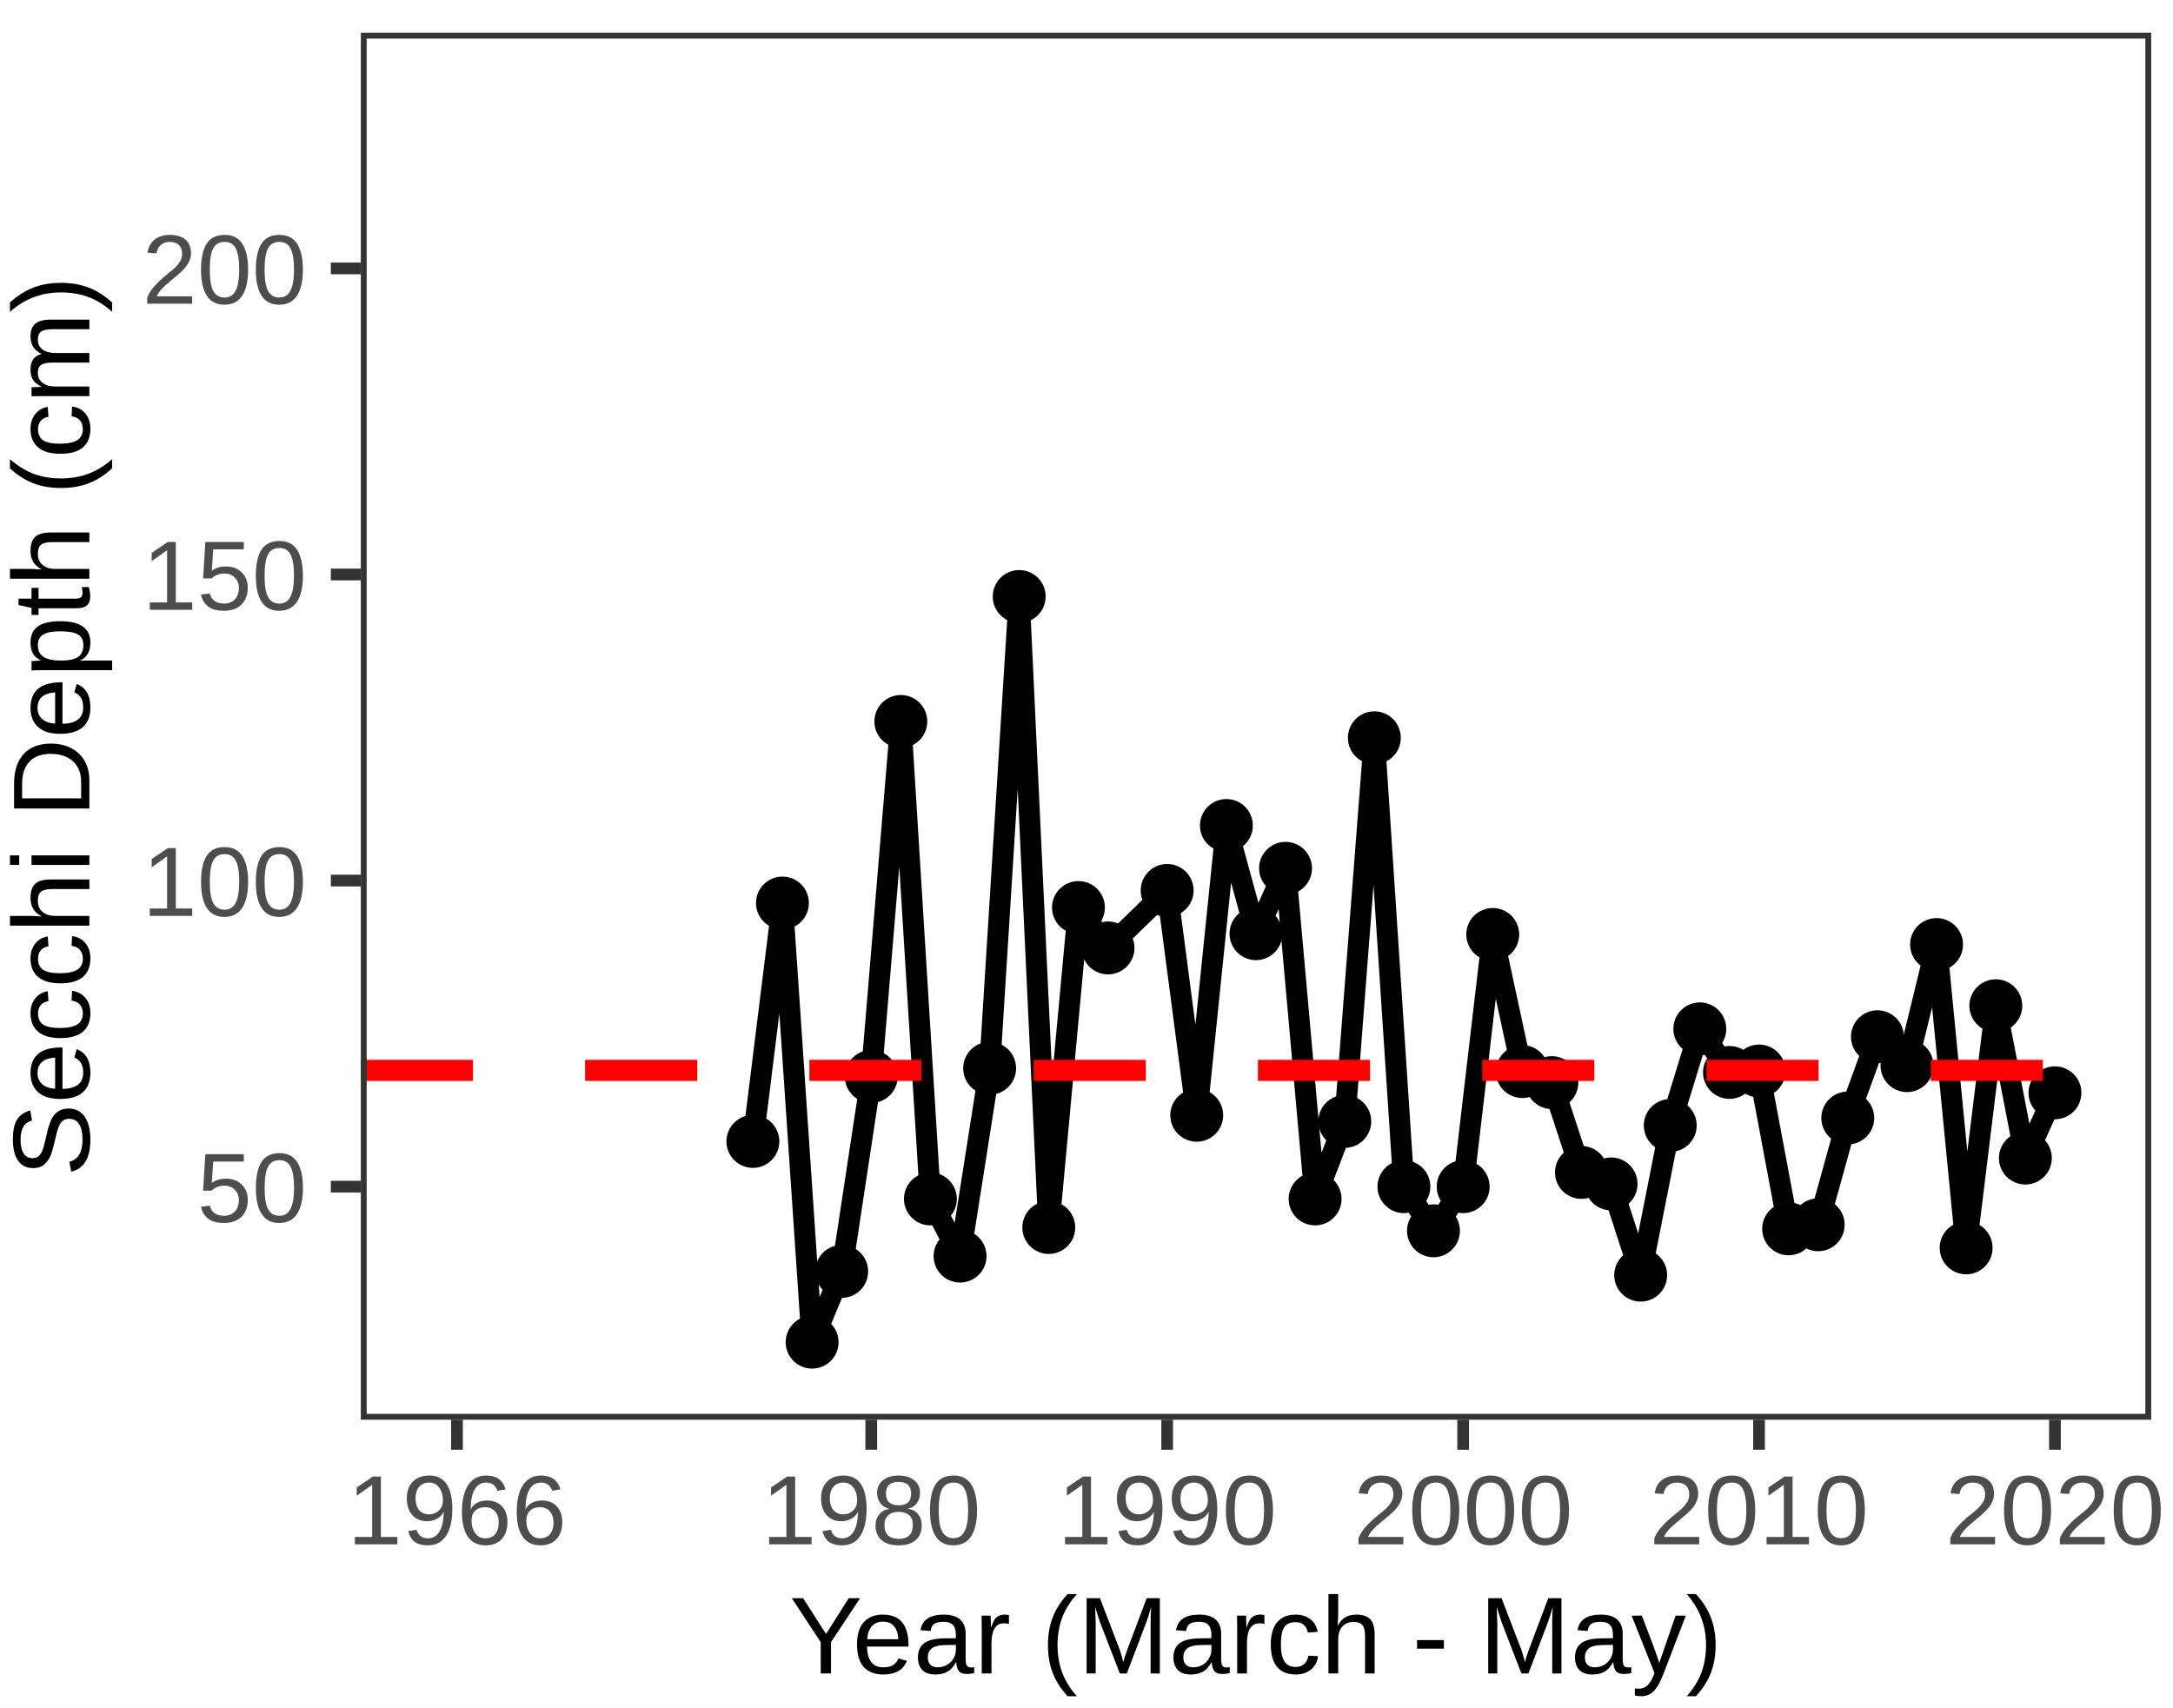
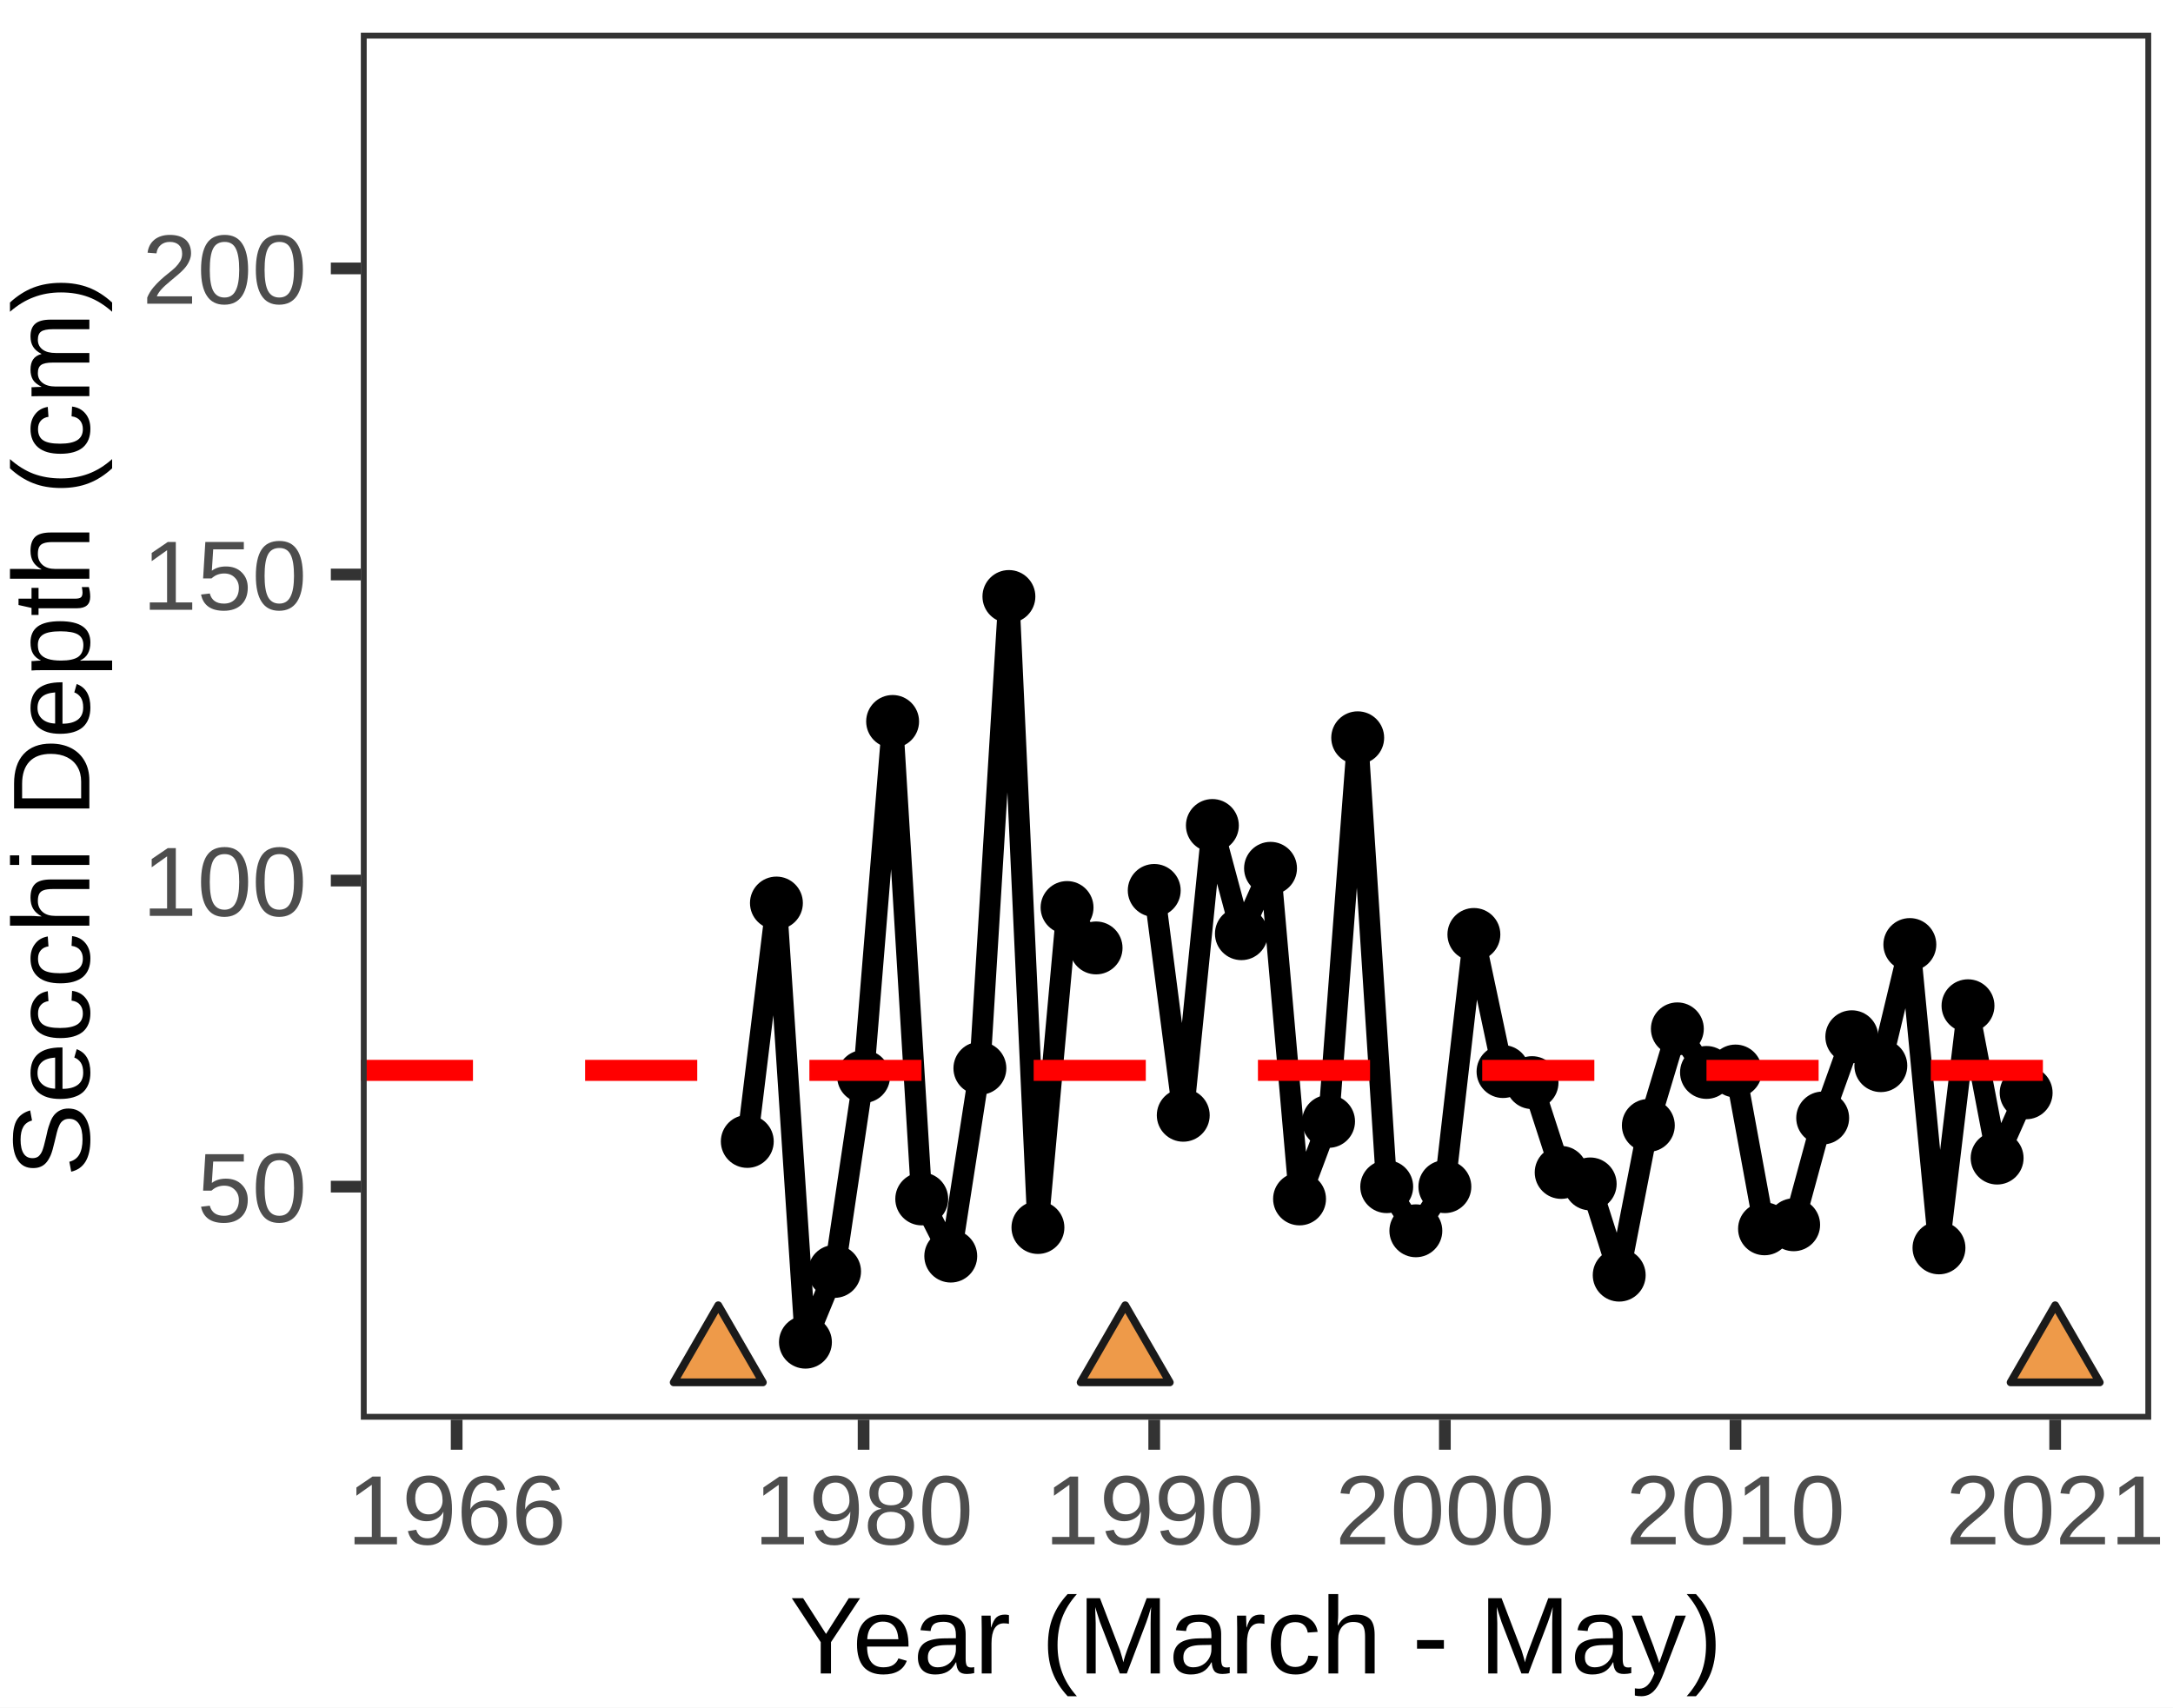
<svg xmlns="http://www.w3.org/2000/svg" class="svglite" width="198.43pt" height="155.91pt" viewBox="0 0 198.43 155.91">
  <defs>
    <style type="text/css">
    .svglite line, .svglite polyline, .svglite polygon, .svglite path, .svglite rect, .svglite circle {
      fill: none;
      stroke: #000000;
      stroke-linecap: round;
      stroke-linejoin: round;
      stroke-miterlimit: 10.00;
    }
  </style>
  </defs>
  <rect width="100%" height="100%" style="stroke: none; fill: #FFFFFF;" />
  <defs>
    <clipPath id="cpMC4wMHwxOTguNDN8MC4wMHwxNTUuOTE=">
      <rect x="0.00" y="0.00" width="198.43" height="155.91" />
    </clipPath>
  </defs>
  <g clip-path="url(#cpMC4wMHwxOTguNDN8MC4wMHwxNTUuOTE=)">
    <rect x="0.00" y="0.00" width="198.43" height="155.91" style="stroke-width: 1.07; stroke: #FFFFFF; fill: #FFFFFF;" />
  </g>
  <defs>
    <clipPath id="cpMzIuOTV8MTk2LjQzfDIuOTl8MTI5LjY0">
      <rect x="32.95" y="2.99" width="163.49" height="126.65" />
    </clipPath>
  </defs>
  <g clip-path="url(#cpMzIuOTV8MTk2LjQzfDIuOTl8MTI5LjY0)">
    <rect x="32.95" y="2.99" width="163.49" height="126.65" style="stroke-width: 1.07; stroke: none; fill: #FFFFFF;" />
-     <polyline points="68.75,104.23 71.45,82.46 74.16,122.56 76.86,116.10 79.56,98.30 82.26,65.88 84.96,109.48 87.67,114.70 90.37,97.55 93.07,54.47 95.77,112.09 98.48,82.87 101.18,86.56 106.58,81.31 109.28,101.84 111.99,75.38 114.69,85.26 117.39,79.29 120.09,109.48 122.80,102.40 125.50,67.37 128.20,108.36 130.90,112.39 133.61,108.36 136.31,85.33 139.01,97.85 141.71,98.86 144.41,107.06 147.12,108.11 149.82,116.44 152.52,102.77 155.22,93.95 157.93,97.93 160.63,97.80 163.33,112.21 166.03,111.84 168.73,102.09 171.44,94.67 174.14,97.31 176.84,86.25 179.54,113.95 182.25,91.84 184.95,105.75 187.65,99.79 " style="stroke-width: 1.92; stroke-linecap: butt;" />
-     <circle cx="68.75" cy="104.23" r="2.06" style="stroke-width: 0.71; fill: #000000;" />
-     <circle cx="71.45" cy="82.46" r="2.06" style="stroke-width: 0.71; fill: #000000;" />
-     <circle cx="74.16" cy="122.56" r="2.06" style="stroke-width: 0.71; fill: #000000;" />
-     <circle cx="76.86" cy="116.10" r="2.06" style="stroke-width: 0.71; fill: #000000;" />
-     <circle cx="79.56" cy="98.30" r="2.06" style="stroke-width: 0.71; fill: #000000;" />
-     <circle cx="82.26" cy="65.88" r="2.06" style="stroke-width: 0.71; fill: #000000;" />
-     <circle cx="84.96" cy="109.48" r="2.06" style="stroke-width: 0.71; fill: #000000;" />
-     <circle cx="87.67" cy="114.70" r="2.06" style="stroke-width: 0.71; fill: #000000;" />
-     <circle cx="90.37" cy="97.55" r="2.06" style="stroke-width: 0.71; fill: #000000;" />
-     <circle cx="93.07" cy="54.47" r="2.06" style="stroke-width: 0.71; fill: #000000;" />
-     <circle cx="95.77" cy="112.09" r="2.06" style="stroke-width: 0.71; fill: #000000;" />
-     <circle cx="98.48" cy="82.87" r="2.06" style="stroke-width: 0.71; fill: #000000;" />
-     <circle cx="101.18" cy="86.56" r="2.06" style="stroke-width: 0.71; fill: #000000;" />
-     <circle cx="106.58" cy="81.31" r="2.06" style="stroke-width: 0.71; fill: #000000;" />
-     <circle cx="109.28" cy="101.84" r="2.06" style="stroke-width: 0.71; fill: #000000;" />
-     <circle cx="111.99" cy="75.38" r="2.06" style="stroke-width: 0.71; fill: #000000;" />
-     <circle cx="114.69" cy="85.26" r="2.06" style="stroke-width: 0.71; fill: #000000;" />
-     <circle cx="117.39" cy="79.29" r="2.06" style="stroke-width: 0.71; fill: #000000;" />
-     <circle cx="120.09" cy="109.48" r="2.06" style="stroke-width: 0.71; fill: #000000;" />
-     <circle cx="122.80" cy="102.40" r="2.06" style="stroke-width: 0.71; fill: #000000;" />
-     <circle cx="125.50" cy="67.37" r="2.06" style="stroke-width: 0.71; fill: #000000;" />
-     <circle cx="128.20" cy="108.36" r="2.06" style="stroke-width: 0.71; fill: #000000;" />
-     <circle cx="130.90" cy="112.39" r="2.06" style="stroke-width: 0.71; fill: #000000;" />
-     <circle cx="133.61" cy="108.36" r="2.06" style="stroke-width: 0.71; fill: #000000;" />
-     <circle cx="136.31" cy="85.33" r="2.06" style="stroke-width: 0.71; fill: #000000;" />
-     <circle cx="139.01" cy="97.85" r="2.06" style="stroke-width: 0.71; fill: #000000;" />
-     <circle cx="141.71" cy="98.86" r="2.06" style="stroke-width: 0.71; fill: #000000;" />
-     <circle cx="144.41" cy="107.06" r="2.06" style="stroke-width: 0.71; fill: #000000;" />
-     <circle cx="147.12" cy="108.11" r="2.06" style="stroke-width: 0.71; fill: #000000;" />
-     <circle cx="149.82" cy="116.44" r="2.06" style="stroke-width: 0.71; fill: #000000;" />
-     <circle cx="152.52" cy="102.77" r="2.06" style="stroke-width: 0.71; fill: #000000;" />
-     <circle cx="155.22" cy="93.95" r="2.06" style="stroke-width: 0.71; fill: #000000;" />
-     <circle cx="157.93" cy="97.93" r="2.06" style="stroke-width: 0.71; fill: #000000;" />
-     <circle cx="160.63" cy="97.80" r="2.06" style="stroke-width: 0.71; fill: #000000;" />
-     <circle cx="163.33" cy="112.21" r="2.06" style="stroke-width: 0.71; fill: #000000;" />
-     <circle cx="166.03" cy="111.84" r="2.06" style="stroke-width: 0.71; fill: #000000;" />
-     <circle cx="168.73" cy="102.09" r="2.06" style="stroke-width: 0.71; fill: #000000;" />
-     <circle cx="171.44" cy="94.67" r="2.06" style="stroke-width: 0.71; fill: #000000;" />
-     <circle cx="174.14" cy="97.31" r="2.06" style="stroke-width: 0.71; fill: #000000;" />
-     <circle cx="176.84" cy="86.25" r="2.06" style="stroke-width: 0.71; fill: #000000;" />
-     <circle cx="179.54" cy="113.95" r="2.06" style="stroke-width: 0.71; fill: #000000;" />
-     <circle cx="182.25" cy="91.84" r="2.06" style="stroke-width: 0.71; fill: #000000;" />
-     <circle cx="184.95" cy="105.75" r="2.06" style="stroke-width: 0.71; fill: #000000;" />
-     <circle cx="187.65" cy="99.79" r="2.06" style="stroke-width: 0.71; fill: #000000;" />
+     <polyline points="68.24,104.23 70.90,82.46 73.55,122.56 76.21,116.10 78.86,98.30 81.51,65.88 84.17,109.48 86.82,114.70 89.48,97.55 92.13,54.47 94.78,112.09 97.44,82.87 100.09,86.56 " style="stroke-width: 1.92; stroke-linecap: butt;" />
+     <polyline points="105.40,81.31 108.05,101.84 110.71,75.38 113.36,85.26 116.02,79.29 118.67,109.48 121.32,102.40 123.98,67.37 126.63,108.36 129.29,112.39 131.94,108.36 134.59,85.33 137.25,97.85 139.90,98.86 142.56,107.06 145.21,108.11 147.86,116.44 150.52,102.77 153.17,93.95 155.83,97.93 158.48,97.80 161.13,112.21 163.79,111.84 166.44,102.09 169.10,94.67 171.75,97.31 174.40,86.25 177.06,113.95 179.71,91.84 182.37,105.75 185.02,99.79 " style="stroke-width: 1.92; stroke-linecap: butt;" />
+     <circle cx="68.24" cy="104.23" r="2.06" style="stroke-width: 0.71; fill: #000000;" />
+     <circle cx="70.90" cy="82.46" r="2.06" style="stroke-width: 0.71; fill: #000000;" />
+     <circle cx="73.55" cy="122.56" r="2.06" style="stroke-width: 0.71; fill: #000000;" />
+     <circle cx="76.21" cy="116.10" r="2.06" style="stroke-width: 0.71; fill: #000000;" />
+     <circle cx="78.86" cy="98.30" r="2.06" style="stroke-width: 0.71; fill: #000000;" />
+     <circle cx="81.51" cy="65.88" r="2.06" style="stroke-width: 0.71; fill: #000000;" />
+     <circle cx="84.17" cy="109.48" r="2.06" style="stroke-width: 0.71; fill: #000000;" />
+     <circle cx="86.82" cy="114.70" r="2.06" style="stroke-width: 0.71; fill: #000000;" />
+     <circle cx="89.48" cy="97.55" r="2.06" style="stroke-width: 0.71; fill: #000000;" />
+     <circle cx="92.13" cy="54.47" r="2.06" style="stroke-width: 0.71; fill: #000000;" />
+     <circle cx="94.78" cy="112.09" r="2.06" style="stroke-width: 0.71; fill: #000000;" />
+     <circle cx="97.44" cy="82.87" r="2.06" style="stroke-width: 0.71; fill: #000000;" />
+     <circle cx="100.09" cy="86.56" r="2.06" style="stroke-width: 0.71; fill: #000000;" />
+     <circle cx="105.40" cy="81.31" r="2.06" style="stroke-width: 0.71; fill: #000000;" />
+     <circle cx="108.05" cy="101.84" r="2.06" style="stroke-width: 0.71; fill: #000000;" />
+     <circle cx="110.71" cy="75.38" r="2.06" style="stroke-width: 0.71; fill: #000000;" />
+     <circle cx="113.36" cy="85.26" r="2.06" style="stroke-width: 0.71; fill: #000000;" />
+     <circle cx="116.02" cy="79.29" r="2.06" style="stroke-width: 0.71; fill: #000000;" />
+     <circle cx="118.67" cy="109.48" r="2.06" style="stroke-width: 0.71; fill: #000000;" />
+     <circle cx="121.32" cy="102.40" r="2.06" style="stroke-width: 0.71; fill: #000000;" />
+     <circle cx="123.98" cy="67.37" r="2.06" style="stroke-width: 0.71; fill: #000000;" />
+     <circle cx="126.63" cy="108.36" r="2.06" style="stroke-width: 0.71; fill: #000000;" />
+     <circle cx="129.29" cy="112.39" r="2.06" style="stroke-width: 0.71; fill: #000000;" />
+     <circle cx="131.94" cy="108.36" r="2.06" style="stroke-width: 0.71; fill: #000000;" />
+     <circle cx="134.59" cy="85.33" r="2.06" style="stroke-width: 0.71; fill: #000000;" />
+     <circle cx="137.25" cy="97.85" r="2.06" style="stroke-width: 0.71; fill: #000000;" />
+     <circle cx="139.90" cy="98.86" r="2.06" style="stroke-width: 0.71; fill: #000000;" />
+     <circle cx="142.56" cy="107.06" r="2.06" style="stroke-width: 0.71; fill: #000000;" />
+     <circle cx="145.21" cy="108.11" r="2.06" style="stroke-width: 0.71; fill: #000000;" />
+     <circle cx="147.86" cy="116.44" r="2.06" style="stroke-width: 0.71; fill: #000000;" />
+     <circle cx="150.52" cy="102.77" r="2.06" style="stroke-width: 0.71; fill: #000000;" />
+     <circle cx="153.17" cy="93.95" r="2.06" style="stroke-width: 0.71; fill: #000000;" />
+     <circle cx="155.83" cy="97.93" r="2.06" style="stroke-width: 0.71; fill: #000000;" />
+     <circle cx="158.48" cy="97.80" r="2.06" style="stroke-width: 0.71; fill: #000000;" />
+     <circle cx="161.13" cy="112.21" r="2.06" style="stroke-width: 0.71; fill: #000000;" />
+     <circle cx="163.79" cy="111.84" r="2.06" style="stroke-width: 0.71; fill: #000000;" />
+     <circle cx="166.44" cy="102.09" r="2.06" style="stroke-width: 0.71; fill: #000000;" />
+     <circle cx="169.10" cy="94.67" r="2.06" style="stroke-width: 0.71; fill: #000000;" />
+     <circle cx="171.75" cy="97.31" r="2.06" style="stroke-width: 0.71; fill: #000000;" />
+     <circle cx="174.40" cy="86.25" r="2.06" style="stroke-width: 0.71; fill: #000000;" />
+     <circle cx="177.06" cy="113.95" r="2.06" style="stroke-width: 0.71; fill: #000000;" />
+     <circle cx="179.71" cy="91.84" r="2.06" style="stroke-width: 0.71; fill: #000000;" />
+     <circle cx="182.37" cy="105.75" r="2.06" style="stroke-width: 0.71; fill: #000000;" />
+     <circle cx="185.02" cy="99.79" r="2.06" style="stroke-width: 0.71; fill: #000000;" />
+     <polygon points="65.59,119.19 69.66,126.23 61.52,126.23 " style="stroke-width: 0.71; stroke: #1A1A1A; fill: #EE9A49;" />
+     <polygon points="102.75,119.19 106.82,126.23 98.68,126.23 " style="stroke-width: 0.71; stroke: #1A1A1A; fill: #EE9A49;" />
+     <polygon points="187.67,119.19 191.74,126.23 183.60,126.23 " style="stroke-width: 0.71; stroke: #1A1A1A; fill: #EE9A49;" />
    <line x1="32.95" y1="97.74" x2="196.43" y2="97.74" style="stroke-width: 1.92; stroke: #FF0000; stroke-dasharray: 10.24,10.24; stroke-linecap: butt;" />
    <rect x="32.95" y="2.99" width="163.49" height="126.65" style="stroke-width: 1.07; stroke: #333333;" />
  </g>
  <g clip-path="url(#cpMC4wMHwxOTguNDN8MC4wMHwxNTUuOTE=)">
    <text x="28.01" y="111.58" text-anchor="end" style="font-size: 9.00px; fill: #4D4D4D; font-family: Arial;" textLength="10.01px" lengthAdjust="spacingAndGlyphs">50</text>
    <text x="28.01" y="83.63" text-anchor="end" style="font-size: 9.00px; fill: #4D4D4D; font-family: Arial;" textLength="15.01px" lengthAdjust="spacingAndGlyphs">100</text>
    <text x="28.01" y="55.68" text-anchor="end" style="font-size: 9.00px; fill: #4D4D4D; font-family: Arial;" textLength="15.01px" lengthAdjust="spacingAndGlyphs">150</text>
    <text x="28.01" y="27.73" text-anchor="end" style="font-size: 9.00px; fill: #4D4D4D; font-family: Arial;" textLength="15.01px" lengthAdjust="spacingAndGlyphs">200</text>
    <polyline points="30.21,108.36 32.95,108.36 " style="stroke-width: 1.07; stroke: #333333; stroke-linecap: butt;" />
    <polyline points="30.21,80.41 32.95,80.41 " style="stroke-width: 1.07; stroke: #333333; stroke-linecap: butt;" />
    <polyline points="30.21,52.46 32.95,52.46 " style="stroke-width: 1.07; stroke: #333333; stroke-linecap: butt;" />
    <polyline points="30.21,24.51 32.95,24.51 " style="stroke-width: 1.07; stroke: #333333; stroke-linecap: butt;" />
-     <polyline points="41.73,132.38 41.73,129.64 " style="stroke-width: 1.07; stroke: #333333; stroke-linecap: butt;" />
-     <polyline points="79.56,132.38 79.56,129.64 " style="stroke-width: 1.07; stroke: #333333; stroke-linecap: butt;" />
-     <polyline points="106.58,132.38 106.58,129.64 " style="stroke-width: 1.07; stroke: #333333; stroke-linecap: butt;" />
-     <polyline points="133.61,132.38 133.61,129.64 " style="stroke-width: 1.07; stroke: #333333; stroke-linecap: butt;" />
-     <polyline points="160.63,132.38 160.63,129.64 " style="stroke-width: 1.07; stroke: #333333; stroke-linecap: butt;" />
-     <polyline points="187.65,132.38 187.65,129.64 " style="stroke-width: 1.07; stroke: #333333; stroke-linecap: butt;" />
-     <text x="41.73" y="141.02" text-anchor="middle" style="font-size: 9.00px; fill: #4D4D4D; font-family: Arial;" textLength="20.02px" lengthAdjust="spacingAndGlyphs">1966</text>
-     <text x="79.56" y="141.02" text-anchor="middle" style="font-size: 9.00px; fill: #4D4D4D; font-family: Arial;" textLength="20.02px" lengthAdjust="spacingAndGlyphs">1980</text>
-     <text x="106.58" y="141.02" text-anchor="middle" style="font-size: 9.00px; fill: #4D4D4D; font-family: Arial;" textLength="20.02px" lengthAdjust="spacingAndGlyphs">1990</text>
-     <text x="133.61" y="141.02" text-anchor="middle" style="font-size: 9.00px; fill: #4D4D4D; font-family: Arial;" textLength="20.02px" lengthAdjust="spacingAndGlyphs">2000</text>
-     <text x="160.63" y="141.02" text-anchor="middle" style="font-size: 9.00px; fill: #4D4D4D; font-family: Arial;" textLength="20.02px" lengthAdjust="spacingAndGlyphs">2010</text>
-     <text x="187.65" y="141.02" text-anchor="middle" style="font-size: 9.00px; fill: #4D4D4D; font-family: Arial;" textLength="20.02px" lengthAdjust="spacingAndGlyphs">2020</text>
+     <polyline points="41.70,132.38 41.70,129.64 " style="stroke-width: 1.07; stroke: #333333; stroke-linecap: butt;" />
+     <polyline points="78.86,132.38 78.86,129.64 " style="stroke-width: 1.07; stroke: #333333; stroke-linecap: butt;" />
+     <polyline points="105.40,132.38 105.40,129.64 " style="stroke-width: 1.07; stroke: #333333; stroke-linecap: butt;" />
+     <polyline points="131.94,132.38 131.94,129.64 " style="stroke-width: 1.07; stroke: #333333; stroke-linecap: butt;" />
+     <polyline points="158.48,132.38 158.48,129.64 " style="stroke-width: 1.07; stroke: #333333; stroke-linecap: butt;" />
+     <polyline points="187.67,132.38 187.67,129.64 " style="stroke-width: 1.07; stroke: #333333; stroke-linecap: butt;" />
+     <text x="41.70" y="141.02" text-anchor="middle" style="font-size: 9.00px; fill: #4D4D4D; font-family: Arial;" textLength="20.02px" lengthAdjust="spacingAndGlyphs">1966</text>
+     <text x="78.86" y="141.02" text-anchor="middle" style="font-size: 9.00px; fill: #4D4D4D; font-family: Arial;" textLength="20.02px" lengthAdjust="spacingAndGlyphs">1980</text>
+     <text x="105.40" y="141.02" text-anchor="middle" style="font-size: 9.00px; fill: #4D4D4D; font-family: Arial;" textLength="20.02px" lengthAdjust="spacingAndGlyphs">1990</text>
+     <text x="131.94" y="141.02" text-anchor="middle" style="font-size: 9.00px; fill: #4D4D4D; font-family: Arial;" textLength="20.02px" lengthAdjust="spacingAndGlyphs">2000</text>
+     <text x="158.48" y="141.02" text-anchor="middle" style="font-size: 9.00px; fill: #4D4D4D; font-family: Arial;" textLength="20.02px" lengthAdjust="spacingAndGlyphs">2010</text>
+     <text x="187.67" y="141.02" text-anchor="middle" style="font-size: 9.00px; fill: #4D4D4D; font-family: Arial;" textLength="20.02px" lengthAdjust="spacingAndGlyphs">2021</text>
    <text x="114.69" y="152.81" text-anchor="middle" style="font-size: 10.00px; font-family: Arial;" textLength="85.26px" lengthAdjust="spacingAndGlyphs">Year (March - May)</text>
    <text transform="translate(8.16,66.32) rotate(-90)" text-anchor="middle" style="font-size: 10.00px; font-family: Arial;" textLength="82.29px" lengthAdjust="spacingAndGlyphs">Secchi Depth (cm)</text>
  </g>
</svg>
